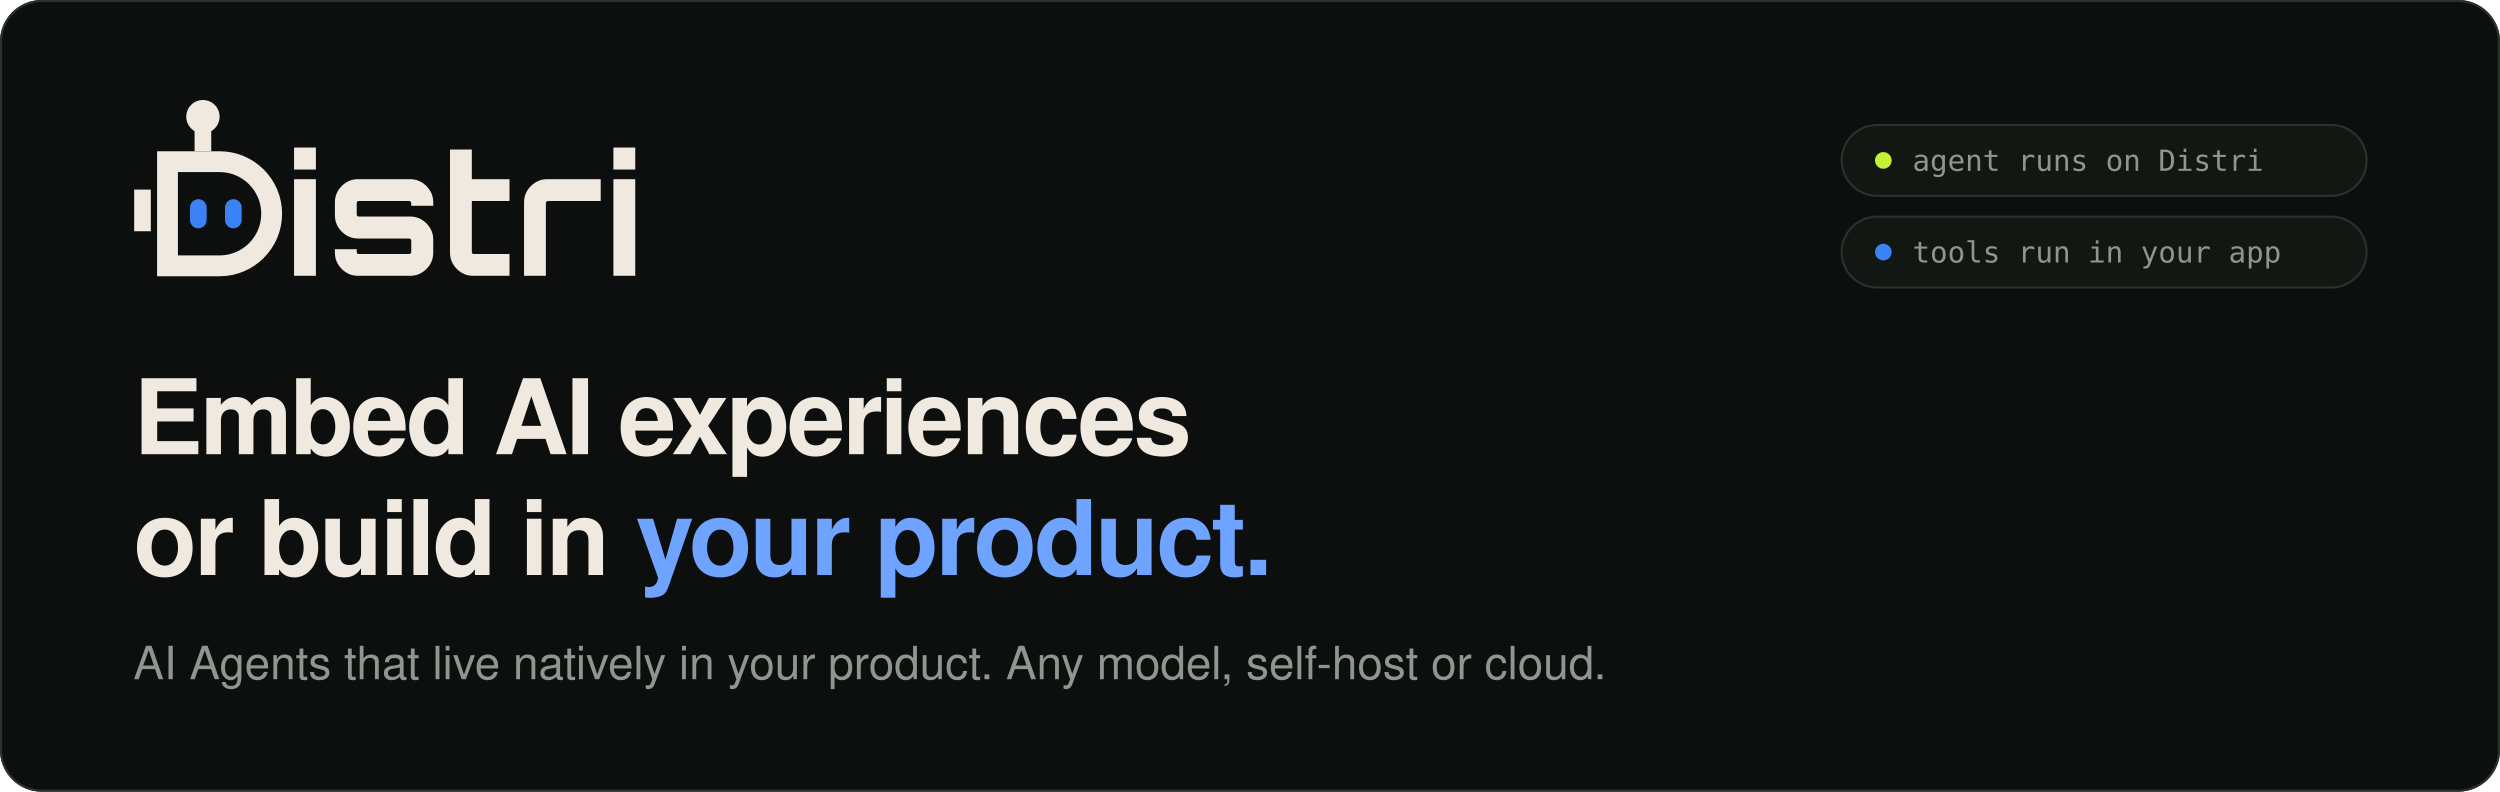
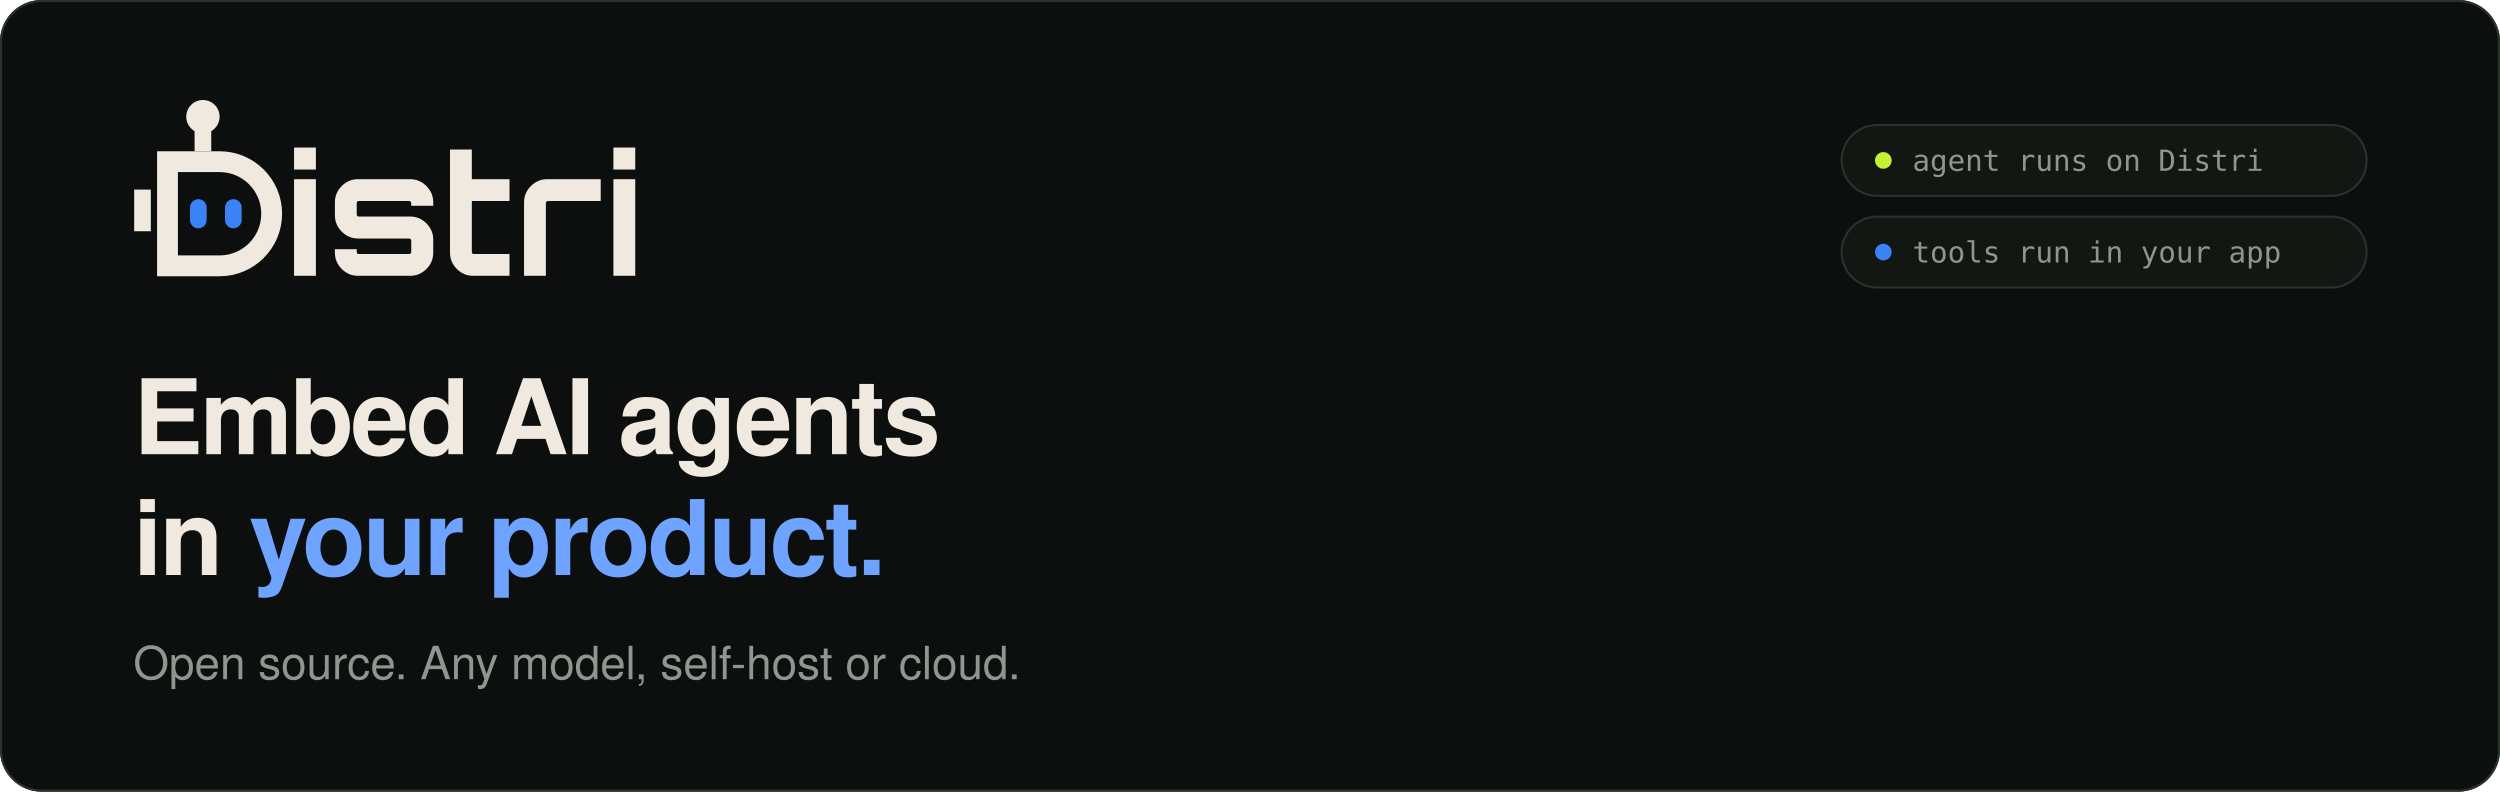
- <svg xmlns="http://www.w3.org/2000/svg" width="1200" height="380" viewBox="0 0 1200 380" role="img" aria-label="Distri. Embed AI experiences or build in your product. AI Agents that live natively in your product: any model, self-host or cloud.">
+ <svg xmlns="http://www.w3.org/2000/svg" width="1200" height="380" viewBox="0 0 1200 380" role="img" aria-label="Distri. Embed AI agents in your product. Open source, any model, self-host or cloud.">
  <rect width="1200" height="380" rx="20" fill="#0c0f0d" />
  <rect x="0.5" y="0.5" width="1199" height="379" rx="19.5" fill="none" stroke="#2a322c" />
  <g transform="translate(64 48) scale(0.2)">
    <path d="M385.761 422V190H438.161V422H385.761ZM385.761 166.8V114H438.161V166.8H385.761ZM538.97 422C528.837 422 519.637 419.467 511.37 414.4C503.104 409.333 496.437 402.667 491.37 394.4C486.304 386.133 483.77 376.933 483.77 366.8V358H536.17V364.8C536.17 366.133 536.57 367.333 537.37 368.4C538.437 369.2 539.637 369.6 540.97 369.6H662.17C663.504 369.6 664.57 369.2 665.37 368.4C666.437 367.333 666.97 366.133 666.97 364.8V337.2C666.97 335.867 666.437 334.8 665.37 334C664.57 332.933 663.504 332.4 662.17 332.4H538.97C528.837 332.4 519.637 329.867 511.37 324.8C503.104 319.733 496.437 313.067 491.37 304.8C486.304 296.533 483.77 287.333 483.77 277.2V245.2C483.77 235.067 486.304 225.867 491.37 217.6C496.437 209.333 503.104 202.667 511.37 197.6C519.637 192.533 528.837 190 538.97 190H664.17C674.57 190 683.904 192.533 692.17 197.6C700.437 202.667 707.104 209.333 712.17 217.6C717.237 225.867 719.77 235.067 719.77 245.2V254H666.97V247.2C666.97 245.867 666.437 244.8 665.37 244C664.57 242.933 663.504 242.4 662.17 242.4H540.97C539.637 242.4 538.437 242.933 537.37 244C536.57 244.8 536.17 245.867 536.17 247.2V274.8C536.17 276.133 536.57 277.333 537.37 278.4C538.437 279.2 539.637 279.6 540.97 279.6H664.17C674.57 279.6 683.904 282.133 692.17 287.2C700.437 292.267 707.104 298.933 712.17 307.2C717.237 315.467 719.77 324.667 719.77 334.8V366.8C719.77 376.933 717.237 386.133 712.17 394.4C707.104 402.667 700.437 409.333 692.17 414.4C683.904 419.467 674.57 422 664.17 422H538.97ZM815.189 422C805.056 422 795.856 419.467 787.589 414.4C779.322 409.333 772.656 402.667 767.589 394.4C762.522 386.133 759.989 376.933 759.989 366.8V118.8H812.389V190H902.789V242.4H812.389V364.8C812.389 366.133 812.789 367.333 813.589 368.4C814.656 369.2 815.856 369.6 817.189 369.6H902.789V422H815.189ZM937.714 422V245.2C937.714 235.067 940.247 225.867 945.314 217.6C950.381 209.333 957.047 202.667 965.314 197.6C973.847 192.533 983.047 190 992.914 190H1121.71V242.4H994.914C993.581 242.4 992.381 242.933 991.314 244C990.514 244.8 990.114 245.867 990.114 247.2V422H937.714ZM1152.17 422V190H1204.57V422H1152.17ZM1152.17 166.8V114H1204.57V166.8H1152.17Z" fill="#efe9df" />
    <path d="M207 148C276.036 148 332 203.964 332 273C332 342.036 276.036 398 207 398H82V148H207Z" fill="none" stroke="#efe9df" stroke-width="50" />
    <path d="M147 63H187V123H147V63Z" fill="#efe9df" />
    <rect x="220" y="238" width="40" height="70" rx="20" fill="#3b82f6" />
    <rect x="136" y="238" width="40" height="70" rx="20" fill="#3b82f6" />
    <path d="M2 215H42V315H2V215Z" fill="#efe9df" />
    <circle cx="167" cy="40" r="40" fill="#efe9df" />
  </g>
-   <text x="64" y="218" font-family="-apple-system, BlinkMacSystemFont, 'Segoe UI', Helvetica, Arial, sans-serif" font-size="50" font-weight="700" letter-spacing="-1.3" fill="#efe9df">Embed AI experiences</text>
-   <text x="64" y="276" font-family="-apple-system, BlinkMacSystemFont, 'Segoe UI', Helvetica, Arial, sans-serif" font-size="50" font-weight="700" letter-spacing="-1.3" fill="#efe9df">or build in <tspan fill="#6ea4ff">your product.</tspan>
+   <text x="64" y="218" font-family="-apple-system, BlinkMacSystemFont, 'Segoe UI', Helvetica, Arial, sans-serif" font-size="50" font-weight="700" letter-spacing="-1.3" fill="#efe9df">Embed AI agents</text>
+   <text x="64" y="276" font-family="-apple-system, BlinkMacSystemFont, 'Segoe UI', Helvetica, Arial, sans-serif" font-size="50" font-weight="700" letter-spacing="-1.3" fill="#efe9df">in <tspan fill="#6ea4ff">your product.</tspan>
  </text>
-   <text x="64" y="326" font-family="-apple-system, BlinkMacSystemFont, 'Segoe UI', Helvetica, Arial, sans-serif" font-size="22" fill="#8f968d">AI Agents that live natively in your product. Any model, self-host or cloud.</text>
+   <text x="64" y="326" font-family="-apple-system, BlinkMacSystemFont, 'Segoe UI', Helvetica, Arial, sans-serif" font-size="22" fill="#8f968d">Open source. Any model, self-host or cloud.</text>
  <g font-family="ui-monospace, SFMono-Regular, Menlo, Consolas, monospace" font-size="14" fill="#8f968d">
    <rect x="884" y="60" width="252" height="34" rx="17" fill="#121713" stroke="#2a322c" />
    <circle cx="904" cy="77" r="4" fill="#c6f135" />
    <text x="918" y="82">agent runs on Distri</text>
    <rect x="884" y="104" width="252" height="34" rx="17" fill="#121713" stroke="#2a322c" />
    <circle cx="904" cy="121" r="4" fill="#3b82f6" />
    <text x="918" y="126">tools run in your app</text>
  </g>
</svg>
